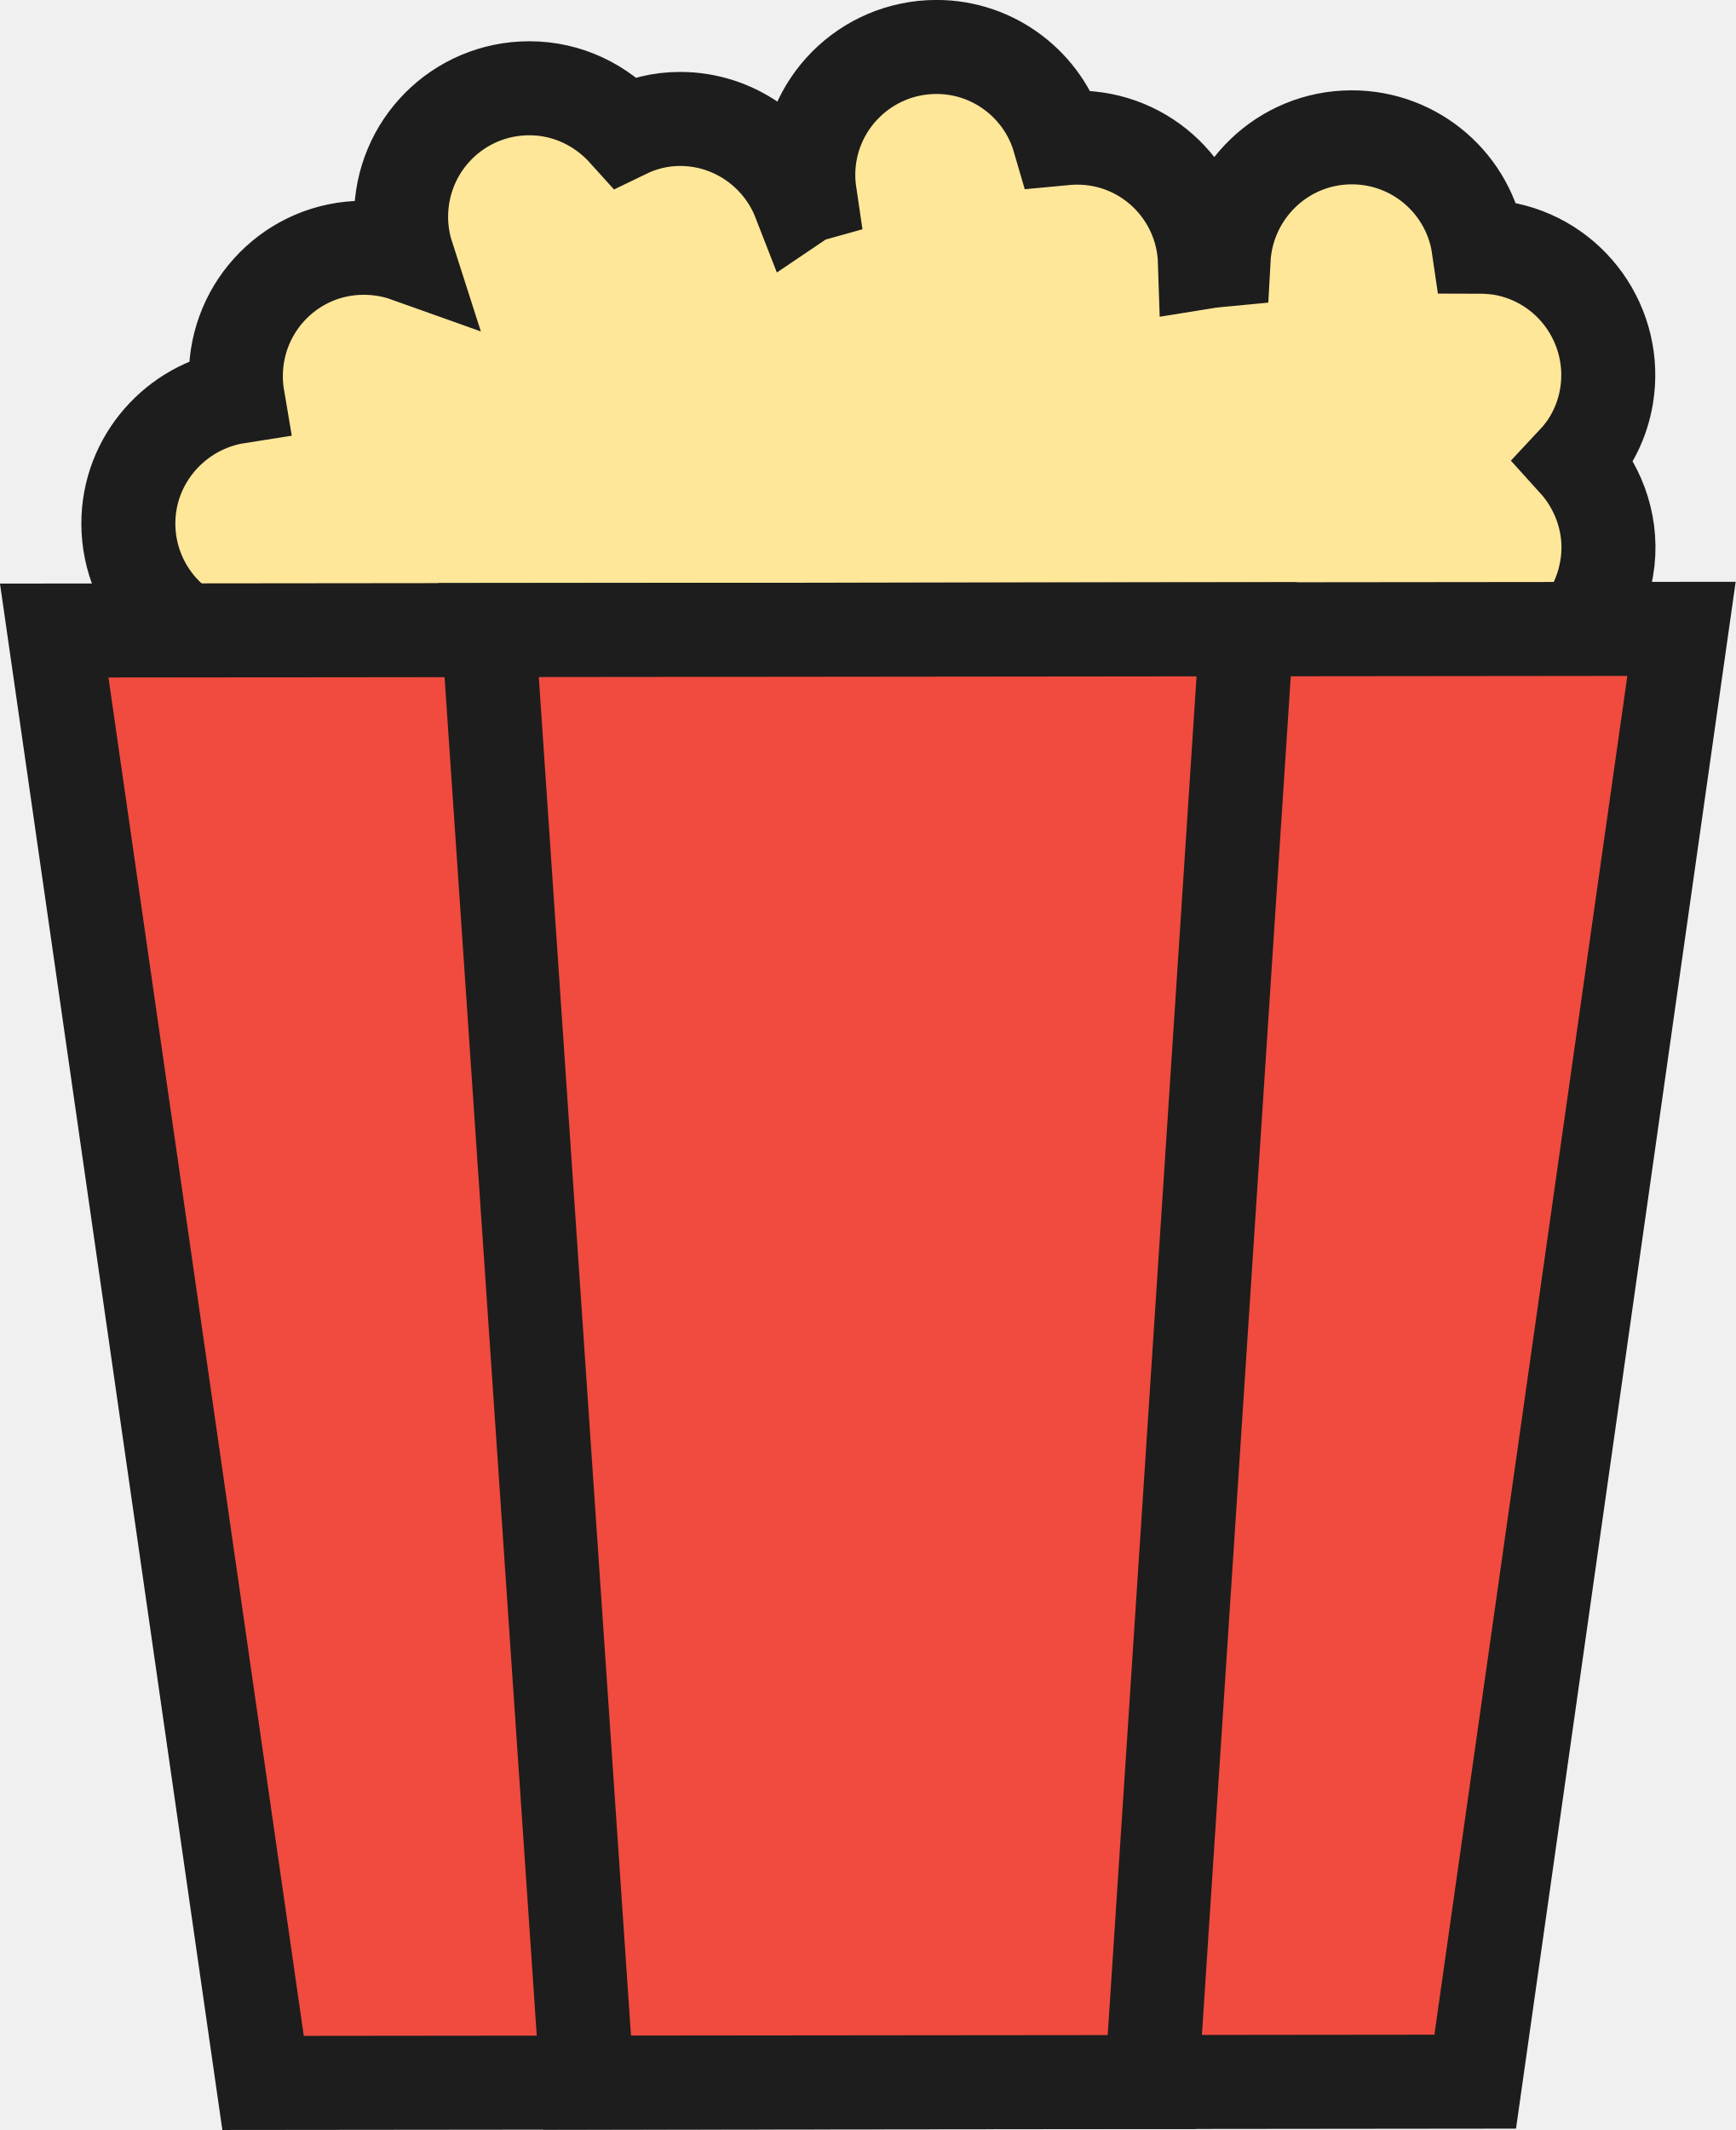
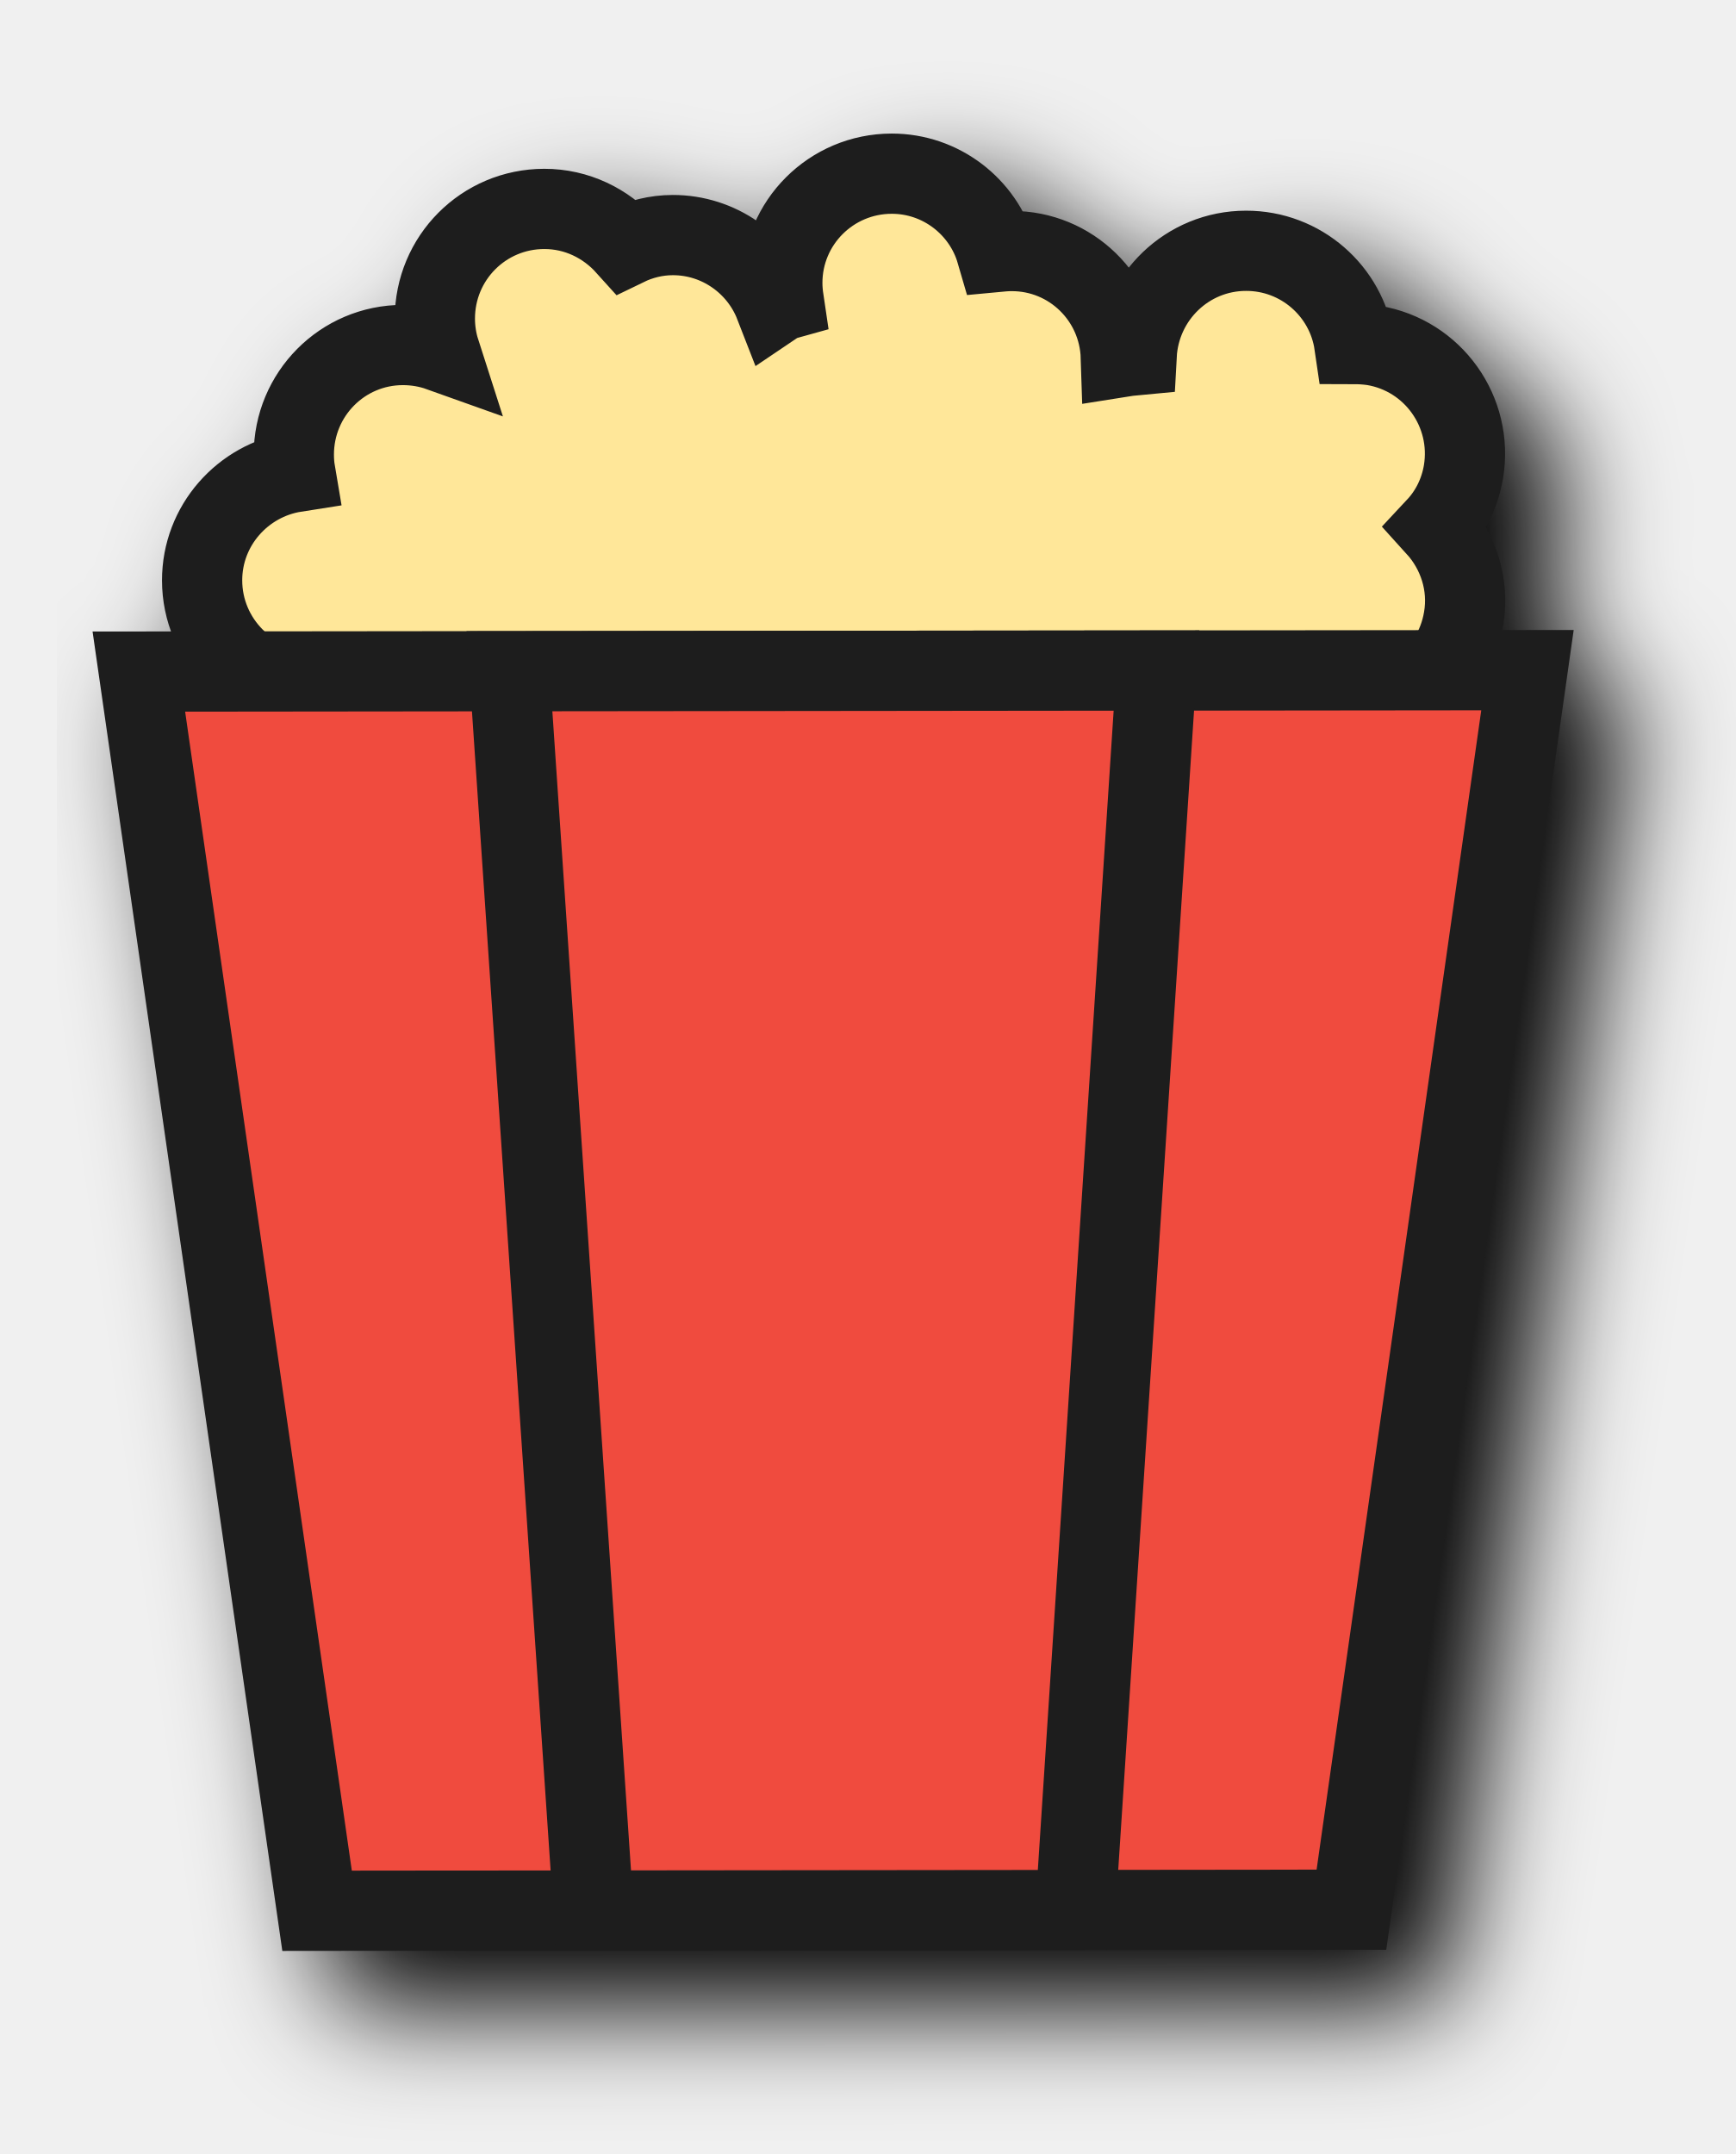
- <svg xmlns="http://www.w3.org/2000/svg" width="78.622mm" height="96.464mm" viewBox="0 0 78.622 96.464" version="1.1" id="svg318">
+ <svg xmlns="http://www.w3.org/2000/svg" width="92.141mm" height="114.334mm" viewBox="0 0 92.141 114.334" version="1.1" id="svg318">
  <defs id="defs312">
    <filter height="1.41" width="1.54" id="filter1731" style="color-interpolation-filters:sRGB">
      <feFlood id="feFlood1721" result="flood" flood-color="rgb(0,0,0)" flood-opacity="0.498" />
      <feComposite id="feComposite1723" result="composite1" operator="in" in2="SourceGraphic" in="flood" />
      <feGaussianBlur id="feGaussianBlur1725" result="blur" stdDeviation="2" in="composite1" />
      <feOffset id="feOffset1727" result="offset" dy="5" dx="5" />
      <feComposite id="feComposite1729" result="composite2" operator="over" in="SourceGraphic" in2="offset" />
    </filter>
+     <filter style="color-interpolation-filters:sRGB" id="filter31" x="0.26" width="0.77" y="0.01" height="1.05">
+       <feFlood flood-opacity="1" flood-color="rgb(0,0,0)" result="flood" id="feFlood21" />
+       <feComposite in="flood" in2="SourceGraphic" operator="in" result="composite1" id="feComposite23" />
+       <feGaussianBlur in="composite1" stdDeviation="3" result="blur" id="feGaussianBlur25" />
+       <feOffset dx="3" dy="3" result="offset" id="feOffset27" />
+       <feComposite in="SourceGraphic" in2="offset" operator="over" result="composite2" id="feComposite29" />
+     </filter>
+     <filter style="color-interpolation-filters:sRGB" id="filter58" width="1.25" height="1.24">
+       <feFlood flood-opacity="1" flood-color="rgb(0,0,0)" result="flood" id="feFlood48" />
+       <feComposite in="flood" in2="SourceGraphic" operator="in" result="composite1" id="feComposite50" />
+       <feGaussianBlur in="composite1" stdDeviation="3" result="blur" id="feGaussianBlur52" />
+       <feOffset dx="3" dy="3" result="offset" id="feOffset54" />
+       <feComposite in="SourceGraphic" in2="offset" operator="over" result="composite2" id="feComposite56" />
+     </filter>
  </defs>
-   <g id="layer1" transform="translate(-50.6192,-90.81551)">
-     <g style="display:inline" transform="matrix(2.258712,0.9051264,-0.9051264,2.258712,31.25567,-458.2076)" id="g1862">
-       <path id="path278" style="fill:#ffffff;fill-opacity:1;fill-rule:evenodd;stroke:none;stroke-width:0.035" d="m 121.2,208.02 c 1.281,-0.281 2.097,-1.557 1.812,-2.849 -0.157,-0.736 -0.659,-1.323 -1.294,-1.632 0.162,-0.417 0.2,-0.88 0.1,-1.34 -0.285,-1.292 -1.561,-2.111 -2.851,-1.826 -0.136,0.033 -0.268,0.076 -0.396,0.127 -0.587,-1.011 -1.841,-1.456 -2.949,-1.01 -1.19,0.478 -1.776,1.801 -1.368,3.001 -0.097,0.05 -0.203,0.103 -0.306,0.165 -0.516,-1.178 -1.87,-1.742 -3.07,-1.259 -0.11,0.044 -0.207,0.094 -0.304,0.144 -0.634,-0.81 -1.755,-1.138 -2.753,-0.737 -1.227,0.493 -1.818,1.882 -1.328,3.101 0.048,0.119 0.102,0.225 0.168,0.338 -0.057,0.044 -0.106,0.106 -0.146,0.165 -0.652,-0.697 -1.694,-0.96 -2.629,-0.584 -0.339,0.136 -0.626,0.347 -0.855,0.599 -0.596,-0.293 -1.3,-0.351 -1.96,-0.086 -1.227,0.493 -1.818,1.881 -1.324,3.111 0.092,0.229 0.221,0.444 0.366,0.619 -0.262,0.01 -0.537,0.067 -0.803,0.174 -1.218,0.49 -1.809,1.877 -1.315,3.106 0.048,0.119 0.105,0.235 0.168,0.338 -0.996,0.592 -1.452,1.841 -1.006,2.95 0.49,1.22 1.881,1.822 3.108,1.329 l 20.934,-7.946" />
-       <path id="path280" style="fill:#ffe799;fill-opacity:1;stroke:#1d1d1d;stroke-width:1.75;stroke-linecap:butt;stroke-linejoin:miter;stroke-miterlimit:10;stroke-dasharray:none;stroke-opacity:1" d="m 121.2,208.02 c 1.281,-0.281 2.097,-1.557 1.812,-2.849 -0.157,-0.736 -0.659,-1.323 -1.294,-1.632 0.162,-0.417 0.2,-0.88 0.1,-1.34 -0.285,-1.292 -1.561,-2.111 -2.851,-1.826 -0.136,0.033 -0.268,0.076 -0.396,0.127 -0.587,-1.011 -1.841,-1.456 -2.949,-1.01 -1.19,0.478 -1.776,1.801 -1.368,3.001 -0.097,0.05 -0.203,0.103 -0.306,0.165 -0.516,-1.178 -1.87,-1.742 -3.07,-1.259 -0.11,0.044 -0.207,0.094 -0.304,0.144 -0.634,-0.81 -1.755,-1.138 -2.753,-0.737 -1.227,0.493 -1.818,1.882 -1.328,3.101 0.048,0.119 0.102,0.225 0.168,0.338 -0.057,0.044 -0.106,0.106 -0.146,0.165 -0.652,-0.697 -1.694,-0.96 -2.629,-0.584 -0.339,0.136 -0.626,0.347 -0.855,0.599 -0.596,-0.293 -1.3,-0.351 -1.96,-0.086 -1.227,0.493 -1.818,1.881 -1.324,3.111 0.092,0.229 0.221,0.444 0.366,0.619 -0.262,0.01 -0.537,0.067 -0.803,0.174 -1.218,0.49 -1.809,1.877 -1.315,3.106 0.048,0.119 0.105,0.235 0.168,0.338 -0.996,0.592 -1.452,1.841 -1.006,2.95 0.49,1.22 1.881,1.822 3.108,1.329 z" />
-       <path id="path282" style="fill:#ffffff;fill-opacity:1;fill-rule:evenodd;stroke:none;stroke-width:0.035" d="m 124.724,205.698 -28.107,11.298 13.664,23.646 20.937,-8.415 -6.493,-26.528" />
-       <g style="fill:#f04b3e;fill-opacity:1;stroke:#1d1d1d;stroke-opacity:1" id="g1977" transform="rotate(-33.80742,116.5296,235.0268)">
+   <g id="layer1" transform="translate(-180.368,-86.43316)">
+     <g id="g46" style="filter:url(#filter58)" transform="translate(134.6636,2.709421)">
+       <path id="path280" style="fill:#ffe799;fill-opacity:1;stroke:#1d1d1d;stroke-width:1.75;stroke-linecap:butt;stroke-linejoin:miter;stroke-miterlimit:10;stroke-dasharray:none;stroke-opacity:1" d="m 121.2,208.02 c 1.281,-0.281 2.097,-1.557 1.812,-2.849 -0.157,-0.736 -0.659,-1.323 -1.294,-1.632 0.162,-0.417 0.2,-0.88 0.1,-1.34 -0.285,-1.292 -1.561,-2.111 -2.851,-1.826 -0.136,0.033 -0.268,0.076 -0.396,0.127 -0.587,-1.011 -1.841,-1.456 -2.949,-1.01 -1.19,0.478 -1.776,1.801 -1.368,3.001 -0.097,0.05 -0.203,0.103 -0.306,0.165 -0.516,-1.178 -1.87,-1.742 -3.07,-1.259 -0.11,0.044 -0.207,0.094 -0.304,0.144 -0.634,-0.81 -1.755,-1.138 -2.753,-0.737 -1.227,0.493 -1.818,1.882 -1.328,3.101 0.048,0.119 0.102,0.225 0.168,0.338 -0.057,0.044 -0.106,0.106 -0.146,0.165 -0.652,-0.697 -1.694,-0.96 -2.629,-0.584 -0.339,0.136 -0.626,0.347 -0.855,0.599 -0.596,-0.293 -1.3,-0.351 -1.96,-0.086 -1.227,0.493 -1.818,1.881 -1.324,3.111 0.092,0.229 0.221,0.444 0.366,0.619 -0.262,0.01 -0.537,0.067 -0.803,0.174 -1.218,0.49 -1.809,1.877 -1.315,3.106 0.048,0.119 0.105,0.235 0.168,0.338 -0.996,0.592 -1.452,1.841 -1.006,2.95 0.49,1.22 1.881,1.822 3.108,1.329 z" transform="matrix(2.258712,0.9051264,-0.9051264,2.258712,31.25567,-458.2076)" />
+       <g style="fill:#f04b3e;fill-opacity:1;stroke:#1d1d1d;stroke-opacity:1" id="g1977" transform="matrix(2.380407,-0.5046738,0.5046738,2.380407,-314.2663,-322.5258)">
        <path d="m 139.657,215.216 -29.641,-6.252 -1.803,27.25 22.079,4.657 z" style="fill:#f04b3e;fill-opacity:1;stroke:#1d1d1d;stroke-width:1.75;stroke-linecap:butt;stroke-linejoin:miter;stroke-miterlimit:10;stroke-dasharray:none;stroke-opacity:1" id="path284" />
        <path d="m 131.737,213.546 -13.811,-2.913 -3.812,26.827 10.286,2.169 7.338,-26.083" style="fill:#f04b3e;fill-opacity:1;fill-rule:evenodd;stroke:#1d1d1d;stroke-width:0.035;stroke-opacity:1" id="path286" />
      </g>
-       <path id="path288" style="fill:none;stroke:#1d1d1d;stroke-width:1.75;stroke-linecap:butt;stroke-linejoin:miter;stroke-miterlimit:10;stroke-dasharray:none;stroke-opacity:1" d="m 117.214,208.716 -13.097,5.264 11.759,24.412 9.754,-3.92 z" />
+       <path id="path288" style="fill:none;stroke:#1d1d1d;stroke-width:1.75;stroke-linecap:butt;stroke-linejoin:miter;stroke-miterlimit:10;stroke-dasharray:none;stroke-opacity:1" d="m 117.214,208.716 -13.097,5.264 11.759,24.412 9.754,-3.92 z" transform="matrix(2.258712,0.9051264,-0.9051264,2.258712,31.25567,-458.2076)" />
    </g>
  </g>
</svg>
